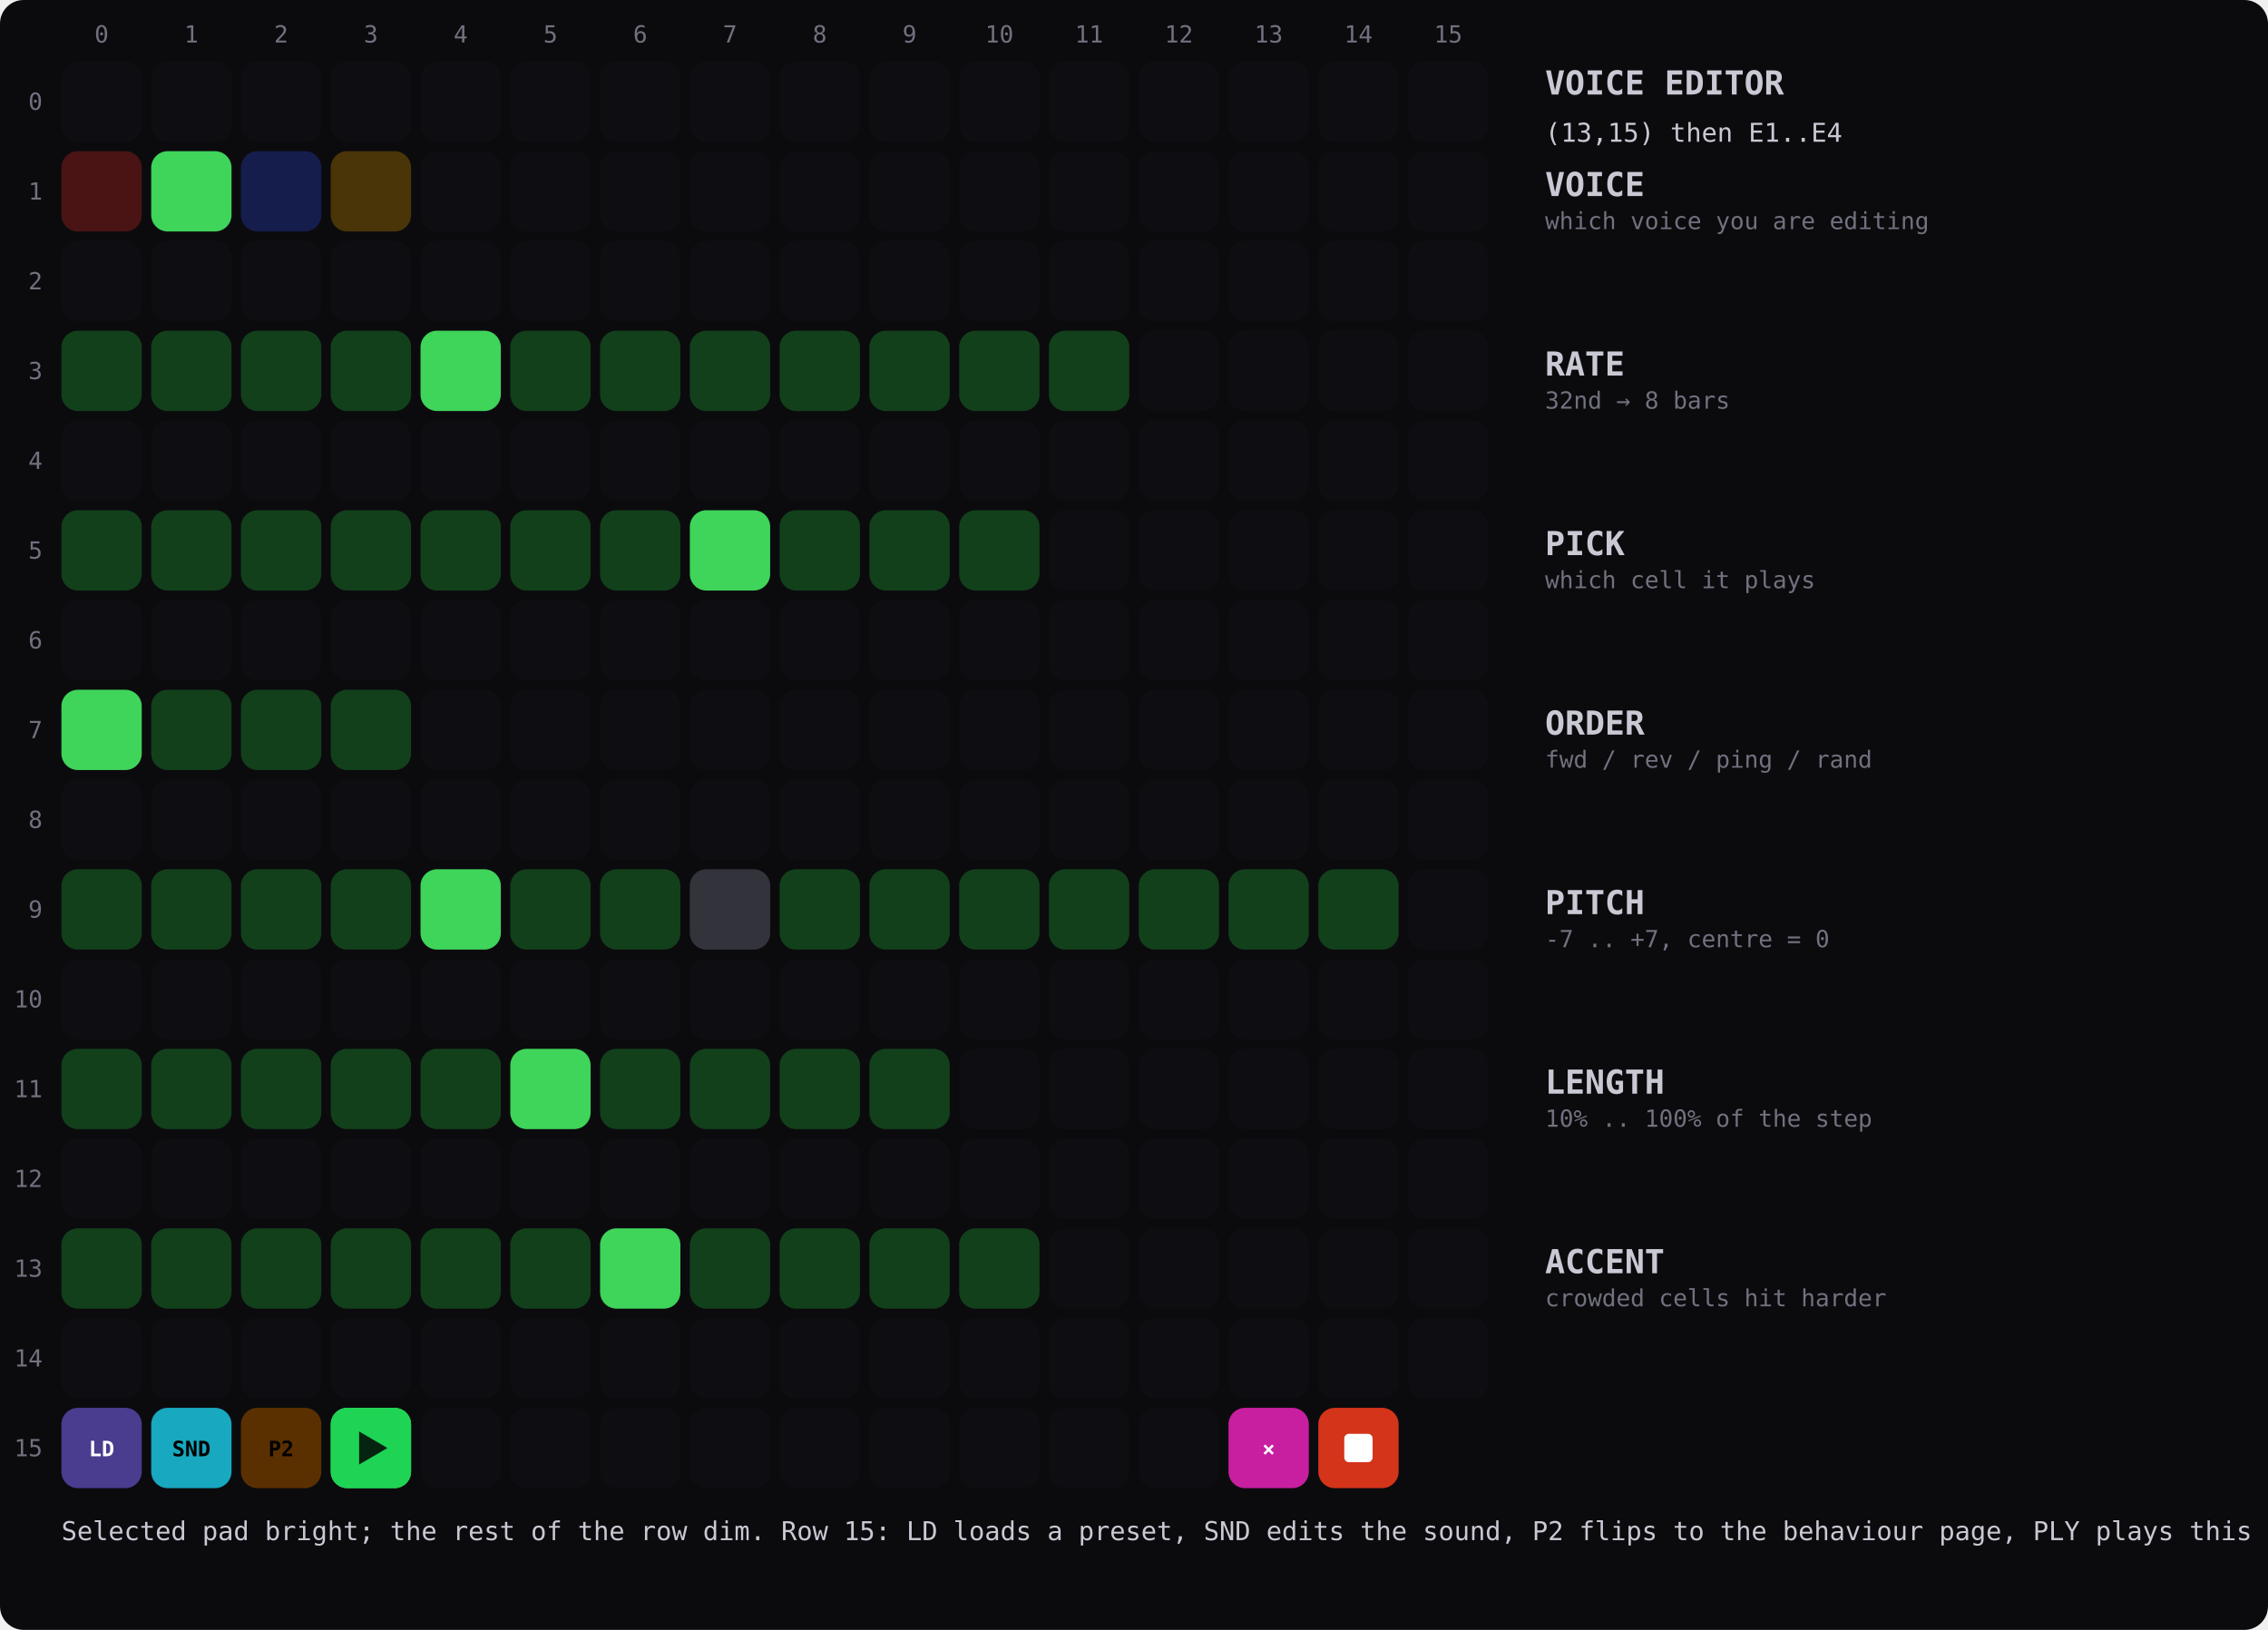
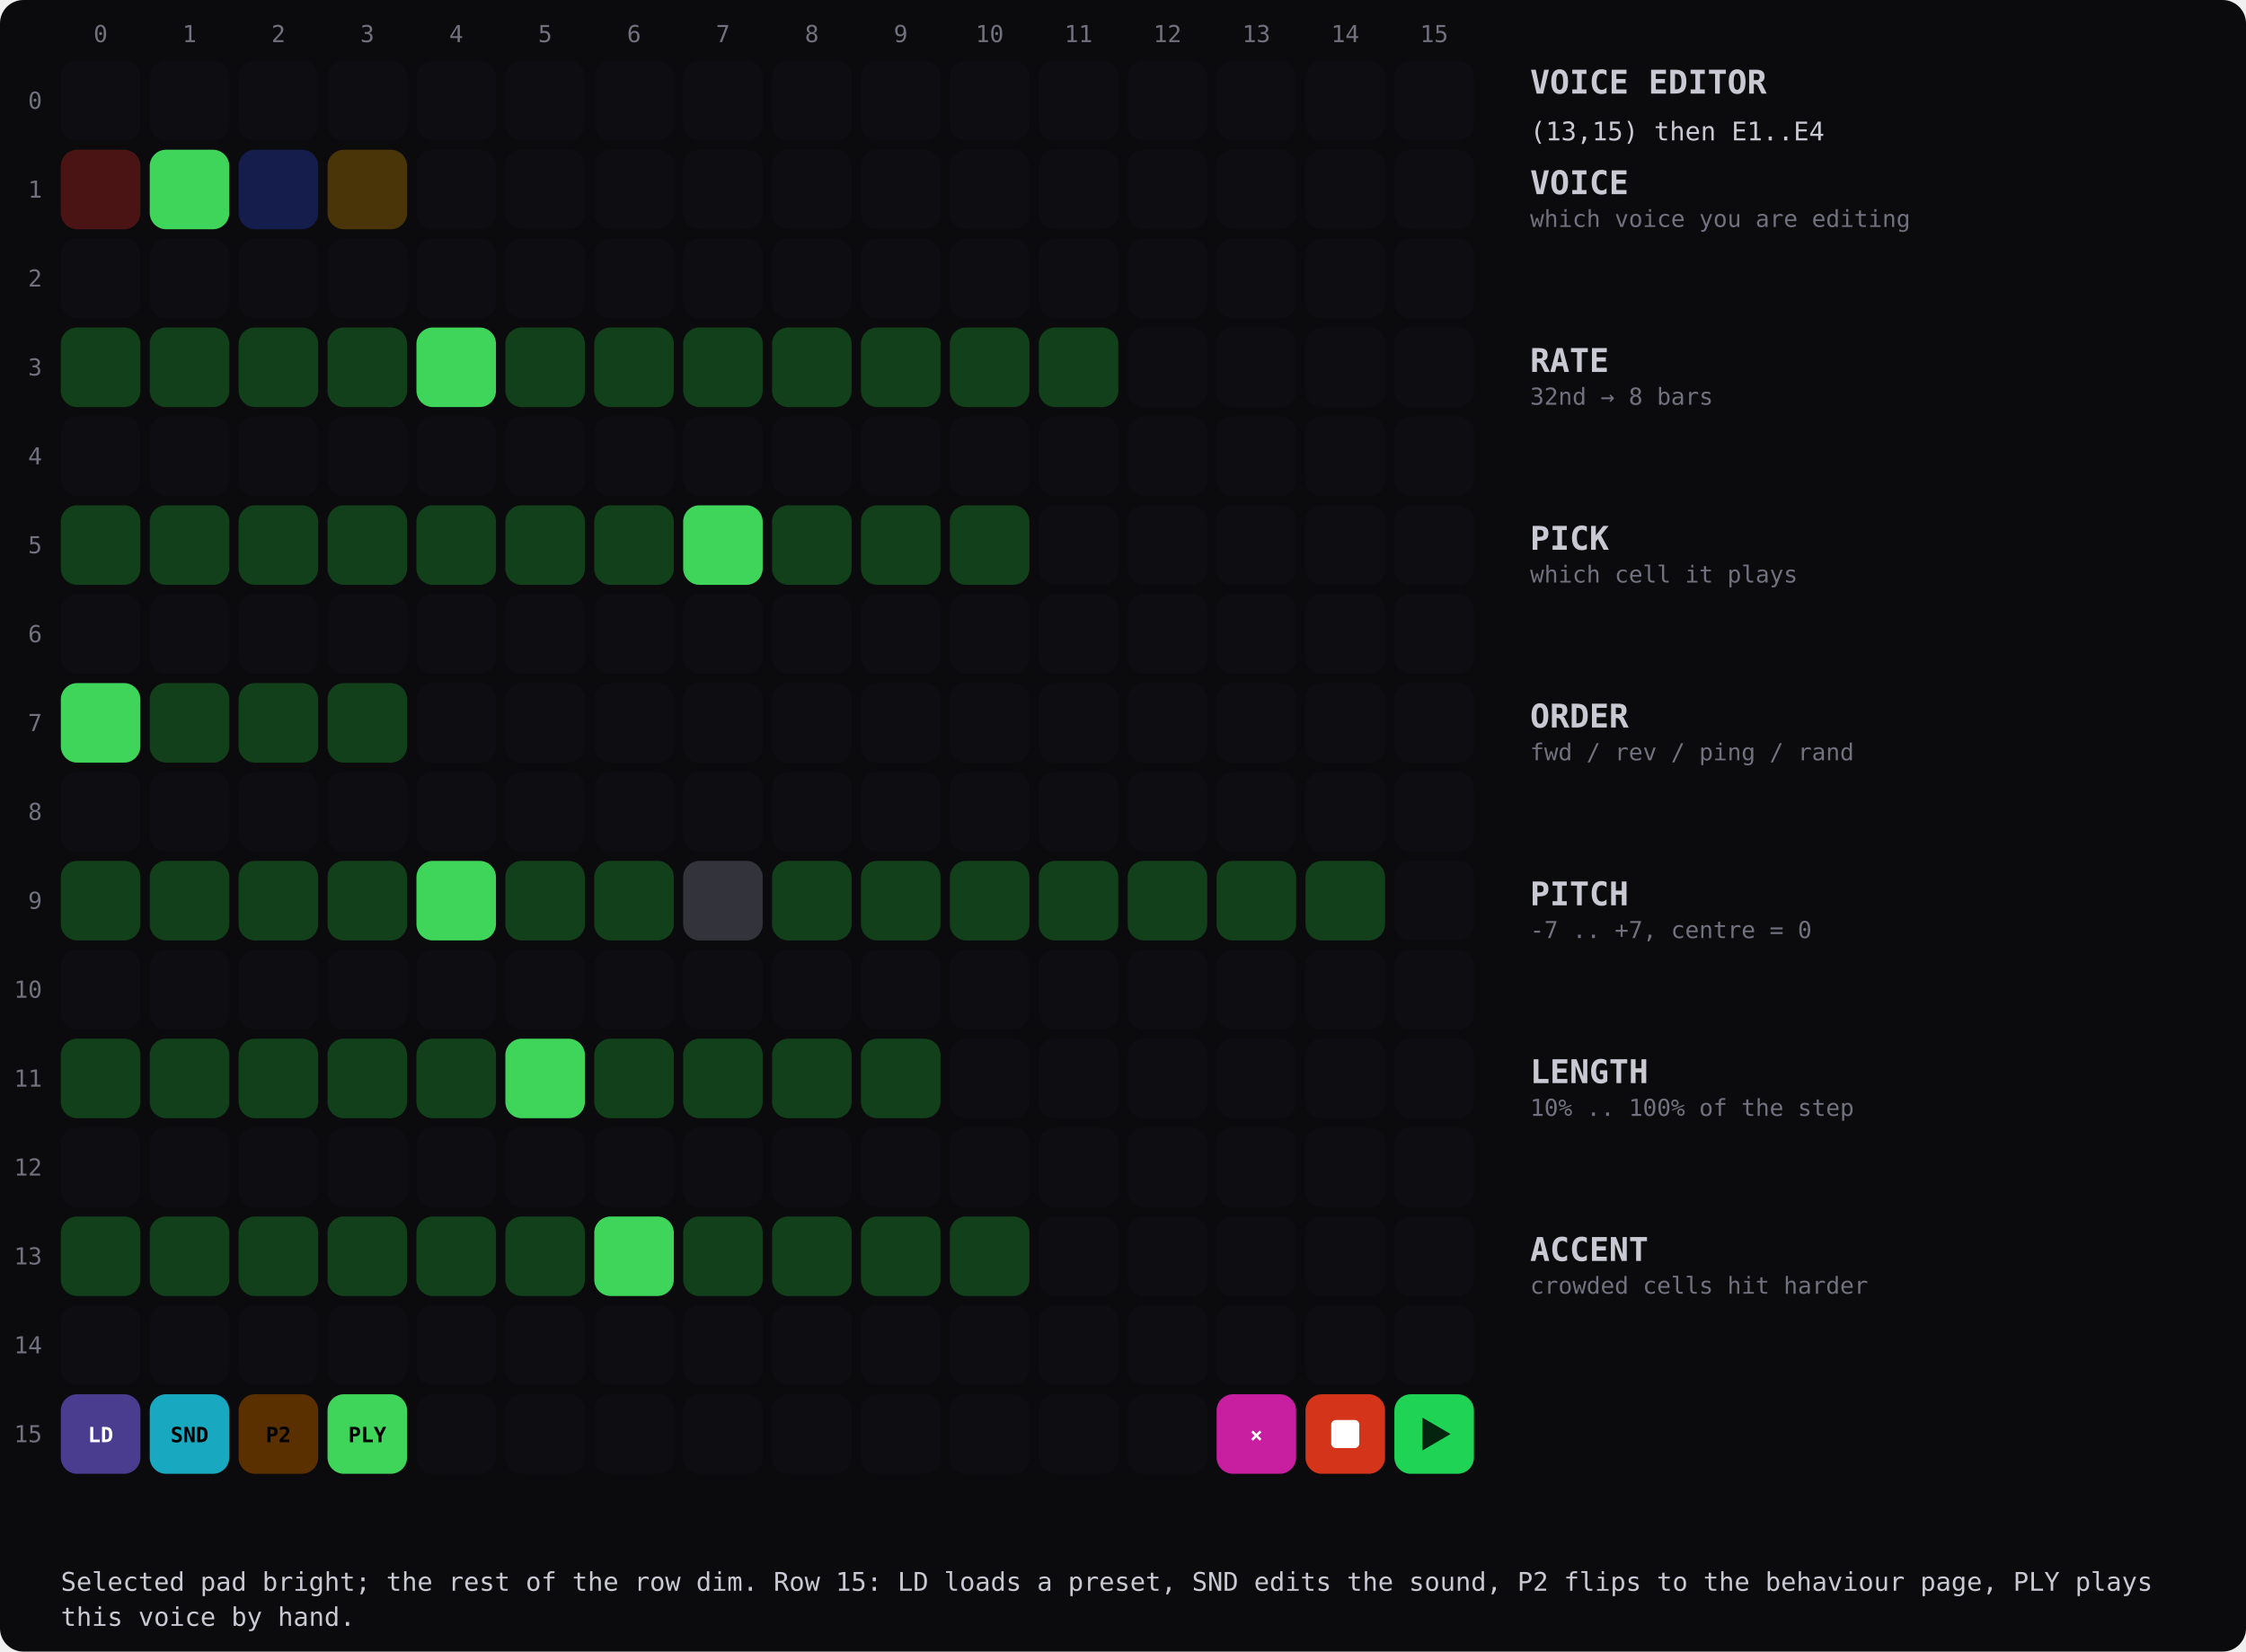
- <svg xmlns="http://www.w3.org/2000/svg" width="960" height="690" viewBox="0 0 960 690" role="img" aria-label="plinky-life voice editor">
-   <rect width="960" height="690" rx="10" fill="#0b0b0e" />
+ <svg xmlns="http://www.w3.org/2000/svg" width="960" height="706" viewBox="0 0 960 706" role="img" aria-label="plinky-life voice editor">
+   <rect width="960" height="706" rx="10" fill="#0b0b0e" />
  <style>text{font-family:ui-monospace,SFMono-Regular,Menlo,Consolas,monospace}.t{font-size:11px;fill:#c9c9d4}.h{font-size:14px;font-weight:700;fill:#c9c9d4}.k{font-size:10px;fill:#71717f}.p{font-size:9px;font-weight:700}</style>
  <text class="k" x="43.0" y="18" text-anchor="middle">0</text>
  <text class="k" x="18" y="46.5" text-anchor="end">0</text>
  <text class="k" x="81.0" y="18" text-anchor="middle">1</text>
  <text class="k" x="18" y="84.5" text-anchor="end">1</text>
  <text class="k" x="119.0" y="18" text-anchor="middle">2</text>
  <text class="k" x="18" y="122.5" text-anchor="end">2</text>
  <text class="k" x="157.0" y="18" text-anchor="middle">3</text>
  <text class="k" x="18" y="160.5" text-anchor="end">3</text>
  <text class="k" x="195.0" y="18" text-anchor="middle">4</text>
  <text class="k" x="18" y="198.5" text-anchor="end">4</text>
  <text class="k" x="233.0" y="18" text-anchor="middle">5</text>
  <text class="k" x="18" y="236.5" text-anchor="end">5</text>
  <text class="k" x="271.0" y="18" text-anchor="middle">6</text>
  <text class="k" x="18" y="274.5" text-anchor="end">6</text>
  <text class="k" x="309.0" y="18" text-anchor="middle">7</text>
  <text class="k" x="18" y="312.5" text-anchor="end">7</text>
  <text class="k" x="347.0" y="18" text-anchor="middle">8</text>
  <text class="k" x="18" y="350.5" text-anchor="end">8</text>
  <text class="k" x="385.0" y="18" text-anchor="middle">9</text>
  <text class="k" x="18" y="388.5" text-anchor="end">9</text>
  <text class="k" x="423.0" y="18" text-anchor="middle">10</text>
  <text class="k" x="18" y="426.5" text-anchor="end">10</text>
  <text class="k" x="461.0" y="18" text-anchor="middle">11</text>
  <text class="k" x="18" y="464.5" text-anchor="end">11</text>
  <text class="k" x="499.0" y="18" text-anchor="middle">12</text>
  <text class="k" x="18" y="502.5" text-anchor="end">12</text>
  <text class="k" x="537.0" y="18" text-anchor="middle">13</text>
  <text class="k" x="18" y="540.5" text-anchor="end">13</text>
  <text class="k" x="575.0" y="18" text-anchor="middle">14</text>
  <text class="k" x="18" y="578.5" text-anchor="end">14</text>
  <text class="k" x="613.0" y="18" text-anchor="middle">15</text>
  <text class="k" x="18" y="616.5" text-anchor="end">15</text>
  <rect x="26" y="26" width="34" height="34" rx="7" fill="#0e0e12" />
  <rect x="64" y="26" width="34" height="34" rx="7" fill="#0e0e12" />
  <rect x="102" y="26" width="34" height="34" rx="7" fill="#0e0e12" />
  <rect x="140" y="26" width="34" height="34" rx="7" fill="#0e0e12" />
  <rect x="178" y="26" width="34" height="34" rx="7" fill="#0e0e12" />
  <rect x="216" y="26" width="34" height="34" rx="7" fill="#0e0e12" />
  <rect x="254" y="26" width="34" height="34" rx="7" fill="#0e0e12" />
  <rect x="292" y="26" width="34" height="34" rx="7" fill="#0e0e12" />
  <rect x="330" y="26" width="34" height="34" rx="7" fill="#0e0e12" />
  <rect x="368" y="26" width="34" height="34" rx="7" fill="#0e0e12" />
  <rect x="406" y="26" width="34" height="34" rx="7" fill="#0e0e12" />
  <rect x="444" y="26" width="34" height="34" rx="7" fill="#0e0e12" />
  <rect x="482" y="26" width="34" height="34" rx="7" fill="#0e0e12" />
  <rect x="520" y="26" width="34" height="34" rx="7" fill="#0e0e12" />
  <rect x="558" y="26" width="34" height="34" rx="7" fill="#0e0e12" />
  <rect x="596" y="26" width="34" height="34" rx="7" fill="#0e0e12" />
  <rect x="26" y="64" width="34" height="34" rx="7" fill="#4a1414" />
  <rect x="64" y="64" width="34" height="34" rx="7" fill="#3fd45a" />
  <rect x="102" y="64" width="34" height="34" rx="7" fill="#151d4d" />
  <rect x="140" y="64" width="34" height="34" rx="7" fill="#4a3508" />
  <rect x="178" y="64" width="34" height="34" rx="7" fill="#0e0e12" />
  <rect x="216" y="64" width="34" height="34" rx="7" fill="#0e0e12" />
  <rect x="254" y="64" width="34" height="34" rx="7" fill="#0e0e12" />
  <rect x="292" y="64" width="34" height="34" rx="7" fill="#0e0e12" />
  <rect x="330" y="64" width="34" height="34" rx="7" fill="#0e0e12" />
  <rect x="368" y="64" width="34" height="34" rx="7" fill="#0e0e12" />
  <rect x="406" y="64" width="34" height="34" rx="7" fill="#0e0e12" />
  <rect x="444" y="64" width="34" height="34" rx="7" fill="#0e0e12" />
  <rect x="482" y="64" width="34" height="34" rx="7" fill="#0e0e12" />
  <rect x="520" y="64" width="34" height="34" rx="7" fill="#0e0e12" />
  <rect x="558" y="64" width="34" height="34" rx="7" fill="#0e0e12" />
  <rect x="596" y="64" width="34" height="34" rx="7" fill="#0e0e12" />
  <rect x="26" y="102" width="34" height="34" rx="7" fill="#0e0e12" />
  <rect x="64" y="102" width="34" height="34" rx="7" fill="#0e0e12" />
  <rect x="102" y="102" width="34" height="34" rx="7" fill="#0e0e12" />
  <rect x="140" y="102" width="34" height="34" rx="7" fill="#0e0e12" />
  <rect x="178" y="102" width="34" height="34" rx="7" fill="#0e0e12" />
  <rect x="216" y="102" width="34" height="34" rx="7" fill="#0e0e12" />
  <rect x="254" y="102" width="34" height="34" rx="7" fill="#0e0e12" />
  <rect x="292" y="102" width="34" height="34" rx="7" fill="#0e0e12" />
  <rect x="330" y="102" width="34" height="34" rx="7" fill="#0e0e12" />
  <rect x="368" y="102" width="34" height="34" rx="7" fill="#0e0e12" />
  <rect x="406" y="102" width="34" height="34" rx="7" fill="#0e0e12" />
  <rect x="444" y="102" width="34" height="34" rx="7" fill="#0e0e12" />
  <rect x="482" y="102" width="34" height="34" rx="7" fill="#0e0e12" />
  <rect x="520" y="102" width="34" height="34" rx="7" fill="#0e0e12" />
  <rect x="558" y="102" width="34" height="34" rx="7" fill="#0e0e12" />
  <rect x="596" y="102" width="34" height="34" rx="7" fill="#0e0e12" />
  <rect x="26" y="140" width="34" height="34" rx="7" fill="#12401b" />
  <rect x="64" y="140" width="34" height="34" rx="7" fill="#12401b" />
  <rect x="102" y="140" width="34" height="34" rx="7" fill="#12401b" />
  <rect x="140" y="140" width="34" height="34" rx="7" fill="#12401b" />
  <rect x="178" y="140" width="34" height="34" rx="7" fill="#3fd45a" />
  <rect x="216" y="140" width="34" height="34" rx="7" fill="#12401b" />
  <rect x="254" y="140" width="34" height="34" rx="7" fill="#12401b" />
  <rect x="292" y="140" width="34" height="34" rx="7" fill="#12401b" />
  <rect x="330" y="140" width="34" height="34" rx="7" fill="#12401b" />
  <rect x="368" y="140" width="34" height="34" rx="7" fill="#12401b" />
  <rect x="406" y="140" width="34" height="34" rx="7" fill="#12401b" />
  <rect x="444" y="140" width="34" height="34" rx="7" fill="#12401b" />
  <rect x="482" y="140" width="34" height="34" rx="7" fill="#0e0e12" />
  <rect x="520" y="140" width="34" height="34" rx="7" fill="#0e0e12" />
  <rect x="558" y="140" width="34" height="34" rx="7" fill="#0e0e12" />
  <rect x="596" y="140" width="34" height="34" rx="7" fill="#0e0e12" />
  <rect x="26" y="178" width="34" height="34" rx="7" fill="#0e0e12" />
  <rect x="64" y="178" width="34" height="34" rx="7" fill="#0e0e12" />
  <rect x="102" y="178" width="34" height="34" rx="7" fill="#0e0e12" />
  <rect x="140" y="178" width="34" height="34" rx="7" fill="#0e0e12" />
  <rect x="178" y="178" width="34" height="34" rx="7" fill="#0e0e12" />
  <rect x="216" y="178" width="34" height="34" rx="7" fill="#0e0e12" />
  <rect x="254" y="178" width="34" height="34" rx="7" fill="#0e0e12" />
  <rect x="292" y="178" width="34" height="34" rx="7" fill="#0e0e12" />
  <rect x="330" y="178" width="34" height="34" rx="7" fill="#0e0e12" />
  <rect x="368" y="178" width="34" height="34" rx="7" fill="#0e0e12" />
  <rect x="406" y="178" width="34" height="34" rx="7" fill="#0e0e12" />
  <rect x="444" y="178" width="34" height="34" rx="7" fill="#0e0e12" />
  <rect x="482" y="178" width="34" height="34" rx="7" fill="#0e0e12" />
  <rect x="520" y="178" width="34" height="34" rx="7" fill="#0e0e12" />
  <rect x="558" y="178" width="34" height="34" rx="7" fill="#0e0e12" />
  <rect x="596" y="178" width="34" height="34" rx="7" fill="#0e0e12" />
  <rect x="26" y="216" width="34" height="34" rx="7" fill="#12401b" />
  <rect x="64" y="216" width="34" height="34" rx="7" fill="#12401b" />
  <rect x="102" y="216" width="34" height="34" rx="7" fill="#12401b" />
  <rect x="140" y="216" width="34" height="34" rx="7" fill="#12401b" />
  <rect x="178" y="216" width="34" height="34" rx="7" fill="#12401b" />
  <rect x="216" y="216" width="34" height="34" rx="7" fill="#12401b" />
  <rect x="254" y="216" width="34" height="34" rx="7" fill="#12401b" />
  <rect x="292" y="216" width="34" height="34" rx="7" fill="#3fd45a" />
  <rect x="330" y="216" width="34" height="34" rx="7" fill="#12401b" />
  <rect x="368" y="216" width="34" height="34" rx="7" fill="#12401b" />
  <rect x="406" y="216" width="34" height="34" rx="7" fill="#12401b" />
  <rect x="444" y="216" width="34" height="34" rx="7" fill="#0e0e12" />
  <rect x="482" y="216" width="34" height="34" rx="7" fill="#0e0e12" />
  <rect x="520" y="216" width="34" height="34" rx="7" fill="#0e0e12" />
  <rect x="558" y="216" width="34" height="34" rx="7" fill="#0e0e12" />
  <rect x="596" y="216" width="34" height="34" rx="7" fill="#0e0e12" />
  <rect x="26" y="254" width="34" height="34" rx="7" fill="#0e0e12" />
  <rect x="64" y="254" width="34" height="34" rx="7" fill="#0e0e12" />
  <rect x="102" y="254" width="34" height="34" rx="7" fill="#0e0e12" />
  <rect x="140" y="254" width="34" height="34" rx="7" fill="#0e0e12" />
  <rect x="178" y="254" width="34" height="34" rx="7" fill="#0e0e12" />
  <rect x="216" y="254" width="34" height="34" rx="7" fill="#0e0e12" />
  <rect x="254" y="254" width="34" height="34" rx="7" fill="#0e0e12" />
  <rect x="292" y="254" width="34" height="34" rx="7" fill="#0e0e12" />
  <rect x="330" y="254" width="34" height="34" rx="7" fill="#0e0e12" />
  <rect x="368" y="254" width="34" height="34" rx="7" fill="#0e0e12" />
  <rect x="406" y="254" width="34" height="34" rx="7" fill="#0e0e12" />
  <rect x="444" y="254" width="34" height="34" rx="7" fill="#0e0e12" />
  <rect x="482" y="254" width="34" height="34" rx="7" fill="#0e0e12" />
  <rect x="520" y="254" width="34" height="34" rx="7" fill="#0e0e12" />
  <rect x="558" y="254" width="34" height="34" rx="7" fill="#0e0e12" />
  <rect x="596" y="254" width="34" height="34" rx="7" fill="#0e0e12" />
  <rect x="26" y="292" width="34" height="34" rx="7" fill="#3fd45a" />
  <rect x="64" y="292" width="34" height="34" rx="7" fill="#12401b" />
  <rect x="102" y="292" width="34" height="34" rx="7" fill="#12401b" />
  <rect x="140" y="292" width="34" height="34" rx="7" fill="#12401b" />
  <rect x="178" y="292" width="34" height="34" rx="7" fill="#0e0e12" />
  <rect x="216" y="292" width="34" height="34" rx="7" fill="#0e0e12" />
  <rect x="254" y="292" width="34" height="34" rx="7" fill="#0e0e12" />
  <rect x="292" y="292" width="34" height="34" rx="7" fill="#0e0e12" />
  <rect x="330" y="292" width="34" height="34" rx="7" fill="#0e0e12" />
  <rect x="368" y="292" width="34" height="34" rx="7" fill="#0e0e12" />
  <rect x="406" y="292" width="34" height="34" rx="7" fill="#0e0e12" />
  <rect x="444" y="292" width="34" height="34" rx="7" fill="#0e0e12" />
  <rect x="482" y="292" width="34" height="34" rx="7" fill="#0e0e12" />
  <rect x="520" y="292" width="34" height="34" rx="7" fill="#0e0e12" />
  <rect x="558" y="292" width="34" height="34" rx="7" fill="#0e0e12" />
  <rect x="596" y="292" width="34" height="34" rx="7" fill="#0e0e12" />
  <rect x="26" y="330" width="34" height="34" rx="7" fill="#0e0e12" />
  <rect x="64" y="330" width="34" height="34" rx="7" fill="#0e0e12" />
  <rect x="102" y="330" width="34" height="34" rx="7" fill="#0e0e12" />
  <rect x="140" y="330" width="34" height="34" rx="7" fill="#0e0e12" />
  <rect x="178" y="330" width="34" height="34" rx="7" fill="#0e0e12" />
  <rect x="216" y="330" width="34" height="34" rx="7" fill="#0e0e12" />
  <rect x="254" y="330" width="34" height="34" rx="7" fill="#0e0e12" />
  <rect x="292" y="330" width="34" height="34" rx="7" fill="#0e0e12" />
  <rect x="330" y="330" width="34" height="34" rx="7" fill="#0e0e12" />
  <rect x="368" y="330" width="34" height="34" rx="7" fill="#0e0e12" />
  <rect x="406" y="330" width="34" height="34" rx="7" fill="#0e0e12" />
  <rect x="444" y="330" width="34" height="34" rx="7" fill="#0e0e12" />
  <rect x="482" y="330" width="34" height="34" rx="7" fill="#0e0e12" />
  <rect x="520" y="330" width="34" height="34" rx="7" fill="#0e0e12" />
  <rect x="558" y="330" width="34" height="34" rx="7" fill="#0e0e12" />
  <rect x="596" y="330" width="34" height="34" rx="7" fill="#0e0e12" />
  <rect x="26" y="368" width="34" height="34" rx="7" fill="#12401b" />
  <rect x="64" y="368" width="34" height="34" rx="7" fill="#12401b" />
  <rect x="102" y="368" width="34" height="34" rx="7" fill="#12401b" />
  <rect x="140" y="368" width="34" height="34" rx="7" fill="#12401b" />
  <rect x="178" y="368" width="34" height="34" rx="7" fill="#3fd45a" />
  <rect x="216" y="368" width="34" height="34" rx="7" fill="#12401b" />
  <rect x="254" y="368" width="34" height="34" rx="7" fill="#12401b" />
  <rect x="292" y="368" width="34" height="34" rx="7" fill="#33333c" />
  <rect x="330" y="368" width="34" height="34" rx="7" fill="#12401b" />
  <rect x="368" y="368" width="34" height="34" rx="7" fill="#12401b" />
  <rect x="406" y="368" width="34" height="34" rx="7" fill="#12401b" />
  <rect x="444" y="368" width="34" height="34" rx="7" fill="#12401b" />
  <rect x="482" y="368" width="34" height="34" rx="7" fill="#12401b" />
  <rect x="520" y="368" width="34" height="34" rx="7" fill="#12401b" />
  <rect x="558" y="368" width="34" height="34" rx="7" fill="#12401b" />
  <rect x="596" y="368" width="34" height="34" rx="7" fill="#0e0e12" />
  <rect x="26" y="406" width="34" height="34" rx="7" fill="#0e0e12" />
  <rect x="64" y="406" width="34" height="34" rx="7" fill="#0e0e12" />
  <rect x="102" y="406" width="34" height="34" rx="7" fill="#0e0e12" />
  <rect x="140" y="406" width="34" height="34" rx="7" fill="#0e0e12" />
  <rect x="178" y="406" width="34" height="34" rx="7" fill="#0e0e12" />
  <rect x="216" y="406" width="34" height="34" rx="7" fill="#0e0e12" />
  <rect x="254" y="406" width="34" height="34" rx="7" fill="#0e0e12" />
  <rect x="292" y="406" width="34" height="34" rx="7" fill="#0e0e12" />
  <rect x="330" y="406" width="34" height="34" rx="7" fill="#0e0e12" />
  <rect x="368" y="406" width="34" height="34" rx="7" fill="#0e0e12" />
  <rect x="406" y="406" width="34" height="34" rx="7" fill="#0e0e12" />
  <rect x="444" y="406" width="34" height="34" rx="7" fill="#0e0e12" />
  <rect x="482" y="406" width="34" height="34" rx="7" fill="#0e0e12" />
  <rect x="520" y="406" width="34" height="34" rx="7" fill="#0e0e12" />
  <rect x="558" y="406" width="34" height="34" rx="7" fill="#0e0e12" />
  <rect x="596" y="406" width="34" height="34" rx="7" fill="#0e0e12" />
  <rect x="26" y="444" width="34" height="34" rx="7" fill="#12401b" />
  <rect x="64" y="444" width="34" height="34" rx="7" fill="#12401b" />
  <rect x="102" y="444" width="34" height="34" rx="7" fill="#12401b" />
  <rect x="140" y="444" width="34" height="34" rx="7" fill="#12401b" />
  <rect x="178" y="444" width="34" height="34" rx="7" fill="#12401b" />
  <rect x="216" y="444" width="34" height="34" rx="7" fill="#3fd45a" />
  <rect x="254" y="444" width="34" height="34" rx="7" fill="#12401b" />
  <rect x="292" y="444" width="34" height="34" rx="7" fill="#12401b" />
  <rect x="330" y="444" width="34" height="34" rx="7" fill="#12401b" />
  <rect x="368" y="444" width="34" height="34" rx="7" fill="#12401b" />
  <rect x="406" y="444" width="34" height="34" rx="7" fill="#0e0e12" />
  <rect x="444" y="444" width="34" height="34" rx="7" fill="#0e0e12" />
  <rect x="482" y="444" width="34" height="34" rx="7" fill="#0e0e12" />
  <rect x="520" y="444" width="34" height="34" rx="7" fill="#0e0e12" />
  <rect x="558" y="444" width="34" height="34" rx="7" fill="#0e0e12" />
  <rect x="596" y="444" width="34" height="34" rx="7" fill="#0e0e12" />
  <rect x="26" y="482" width="34" height="34" rx="7" fill="#0e0e12" />
  <rect x="64" y="482" width="34" height="34" rx="7" fill="#0e0e12" />
  <rect x="102" y="482" width="34" height="34" rx="7" fill="#0e0e12" />
  <rect x="140" y="482" width="34" height="34" rx="7" fill="#0e0e12" />
  <rect x="178" y="482" width="34" height="34" rx="7" fill="#0e0e12" />
  <rect x="216" y="482" width="34" height="34" rx="7" fill="#0e0e12" />
  <rect x="254" y="482" width="34" height="34" rx="7" fill="#0e0e12" />
  <rect x="292" y="482" width="34" height="34" rx="7" fill="#0e0e12" />
  <rect x="330" y="482" width="34" height="34" rx="7" fill="#0e0e12" />
  <rect x="368" y="482" width="34" height="34" rx="7" fill="#0e0e12" />
  <rect x="406" y="482" width="34" height="34" rx="7" fill="#0e0e12" />
  <rect x="444" y="482" width="34" height="34" rx="7" fill="#0e0e12" />
  <rect x="482" y="482" width="34" height="34" rx="7" fill="#0e0e12" />
  <rect x="520" y="482" width="34" height="34" rx="7" fill="#0e0e12" />
  <rect x="558" y="482" width="34" height="34" rx="7" fill="#0e0e12" />
  <rect x="596" y="482" width="34" height="34" rx="7" fill="#0e0e12" />
  <rect x="26" y="520" width="34" height="34" rx="7" fill="#12401b" />
  <rect x="64" y="520" width="34" height="34" rx="7" fill="#12401b" />
  <rect x="102" y="520" width="34" height="34" rx="7" fill="#12401b" />
  <rect x="140" y="520" width="34" height="34" rx="7" fill="#12401b" />
  <rect x="178" y="520" width="34" height="34" rx="7" fill="#12401b" />
  <rect x="216" y="520" width="34" height="34" rx="7" fill="#12401b" />
  <rect x="254" y="520" width="34" height="34" rx="7" fill="#3fd45a" />
  <rect x="292" y="520" width="34" height="34" rx="7" fill="#12401b" />
  <rect x="330" y="520" width="34" height="34" rx="7" fill="#12401b" />
  <rect x="368" y="520" width="34" height="34" rx="7" fill="#12401b" />
  <rect x="406" y="520" width="34" height="34" rx="7" fill="#12401b" />
  <rect x="444" y="520" width="34" height="34" rx="7" fill="#0e0e12" />
  <rect x="482" y="520" width="34" height="34" rx="7" fill="#0e0e12" />
  <rect x="520" y="520" width="34" height="34" rx="7" fill="#0e0e12" />
  <rect x="558" y="520" width="34" height="34" rx="7" fill="#0e0e12" />
  <rect x="596" y="520" width="34" height="34" rx="7" fill="#0e0e12" />
  <rect x="26" y="558" width="34" height="34" rx="7" fill="#0e0e12" />
  <rect x="64" y="558" width="34" height="34" rx="7" fill="#0e0e12" />
  <rect x="102" y="558" width="34" height="34" rx="7" fill="#0e0e12" />
  <rect x="140" y="558" width="34" height="34" rx="7" fill="#0e0e12" />
  <rect x="178" y="558" width="34" height="34" rx="7" fill="#0e0e12" />
  <rect x="216" y="558" width="34" height="34" rx="7" fill="#0e0e12" />
  <rect x="254" y="558" width="34" height="34" rx="7" fill="#0e0e12" />
  <rect x="292" y="558" width="34" height="34" rx="7" fill="#0e0e12" />
  <rect x="330" y="558" width="34" height="34" rx="7" fill="#0e0e12" />
  <rect x="368" y="558" width="34" height="34" rx="7" fill="#0e0e12" />
  <rect x="406" y="558" width="34" height="34" rx="7" fill="#0e0e12" />
  <rect x="444" y="558" width="34" height="34" rx="7" fill="#0e0e12" />
  <rect x="482" y="558" width="34" height="34" rx="7" fill="#0e0e12" />
  <rect x="520" y="558" width="34" height="34" rx="7" fill="#0e0e12" />
  <rect x="558" y="558" width="34" height="34" rx="7" fill="#0e0e12" />
  <rect x="596" y="558" width="34" height="34" rx="7" fill="#0e0e12" />
  <rect x="26" y="596" width="34" height="34" rx="7" fill="#0e0e12" />
  <rect x="64" y="596" width="34" height="34" rx="7" fill="#0e0e12" />
  <rect x="102" y="596" width="34" height="34" rx="7" fill="#0e0e12" />
  <rect x="140" y="596" width="34" height="34" rx="7" fill="#0e0e12" />
  <rect x="178" y="596" width="34" height="34" rx="7" fill="#0e0e12" />
  <rect x="216" y="596" width="34" height="34" rx="7" fill="#0e0e12" />
  <rect x="254" y="596" width="34" height="34" rx="7" fill="#0e0e12" />
  <rect x="292" y="596" width="34" height="34" rx="7" fill="#0e0e12" />
  <rect x="330" y="596" width="34" height="34" rx="7" fill="#0e0e12" />
  <rect x="368" y="596" width="34" height="34" rx="7" fill="#0e0e12" />
  <rect x="406" y="596" width="34" height="34" rx="7" fill="#0e0e12" />
  <rect x="444" y="596" width="34" height="34" rx="7" fill="#0e0e12" />
  <rect x="482" y="596" width="34" height="34" rx="7" fill="#0e0e12" />
  <rect x="26" y="596" width="34" height="34" rx="7" fill="#4a3c8f" />
  <text class="p" x="43.0" y="616.5" text-anchor="middle" fill="#fff">LD</text>
  <rect x="64" y="596" width="34" height="34" rx="7" fill="#18a8bf" />
  <text class="p" x="81.0" y="616.5" text-anchor="middle" fill="#000">SND</text>
  <rect x="102" y="596" width="34" height="34" rx="7" fill="#5a3000" />
  <text class="p" x="119.0" y="616.5" text-anchor="middle" fill="#000">P2</text>
  <rect x="140" y="596" width="34" height="34" rx="7" fill="#3fd45a" />
  <text class="p" x="157.0" y="616.5" text-anchor="middle" fill="#000">PLY</text>
  <rect x="520" y="596" width="34" height="34" rx="7" fill="#c81ea0" />
  <text class="p" x="537.0" y="616.5" text-anchor="middle" fill="#fff">×</text>
  <rect x="558" y="596" width="34" height="34" rx="7" fill="#d4341a" />
-   <rect x="140" y="596" width="34" height="34" rx="7" fill="#1fd455" />
+   <rect x="596" y="596" width="34" height="34" rx="7" fill="#1fd455" />
  <rect x="569" y="607" width="12" height="12" rx="2" fill="#fff" />
-   <path d="M152 606 L164 613 L152 620 Z" fill="#04240f" />
+   <path d="M608 606 L620 613 L608 620 Z" fill="#04240f" />
  <text class="h" x="654" y="40">VOICE EDITOR</text>
  <text class="t" x="654" y="60">(13,15) then E1..E4</text>
  <text class="h" x="654" y="83.0">VOICE</text>
  <text class="k" x="654" y="97.0">which voice you are editing</text>
  <text class="h" x="654" y="159.0">RATE</text>
  <text class="k" x="654" y="173.0">32nd → 8 bars</text>
  <text class="h" x="654" y="235.0">PICK</text>
  <text class="k" x="654" y="249.0">which cell it plays</text>
  <text class="h" x="654" y="311.0">ORDER</text>
  <text class="k" x="654" y="325.0">fwd / rev / ping / rand</text>
  <text class="h" x="654" y="387.0">PITCH</text>
  <text class="k" x="654" y="401.0">-7 .. +7, centre = 0</text>
  <text class="h" x="654" y="463.0">LENGTH</text>
  <text class="k" x="654" y="477.0">10% .. 100% of the step</text>
  <text class="h" x="654" y="539.0">ACCENT</text>
  <text class="k" x="654" y="553.0">crowded cells hit harder</text>
-   <text class="t" x="26" y="652">Selected pad bright; the rest of the row dim. Row 15: LD loads a preset, SND edits the sound, P2 flips to the behaviour page, PLY plays this voice by hand.</text>
+   <text class="t" x="26" y="680">Selected pad bright; the rest of the row dim. Row 15: LD loads a preset, SND edits the sound, P2 flips to the behaviour page, PLY plays</text>
+   <text class="t" x="26" y="695">this voice by hand.</text>
</svg>
